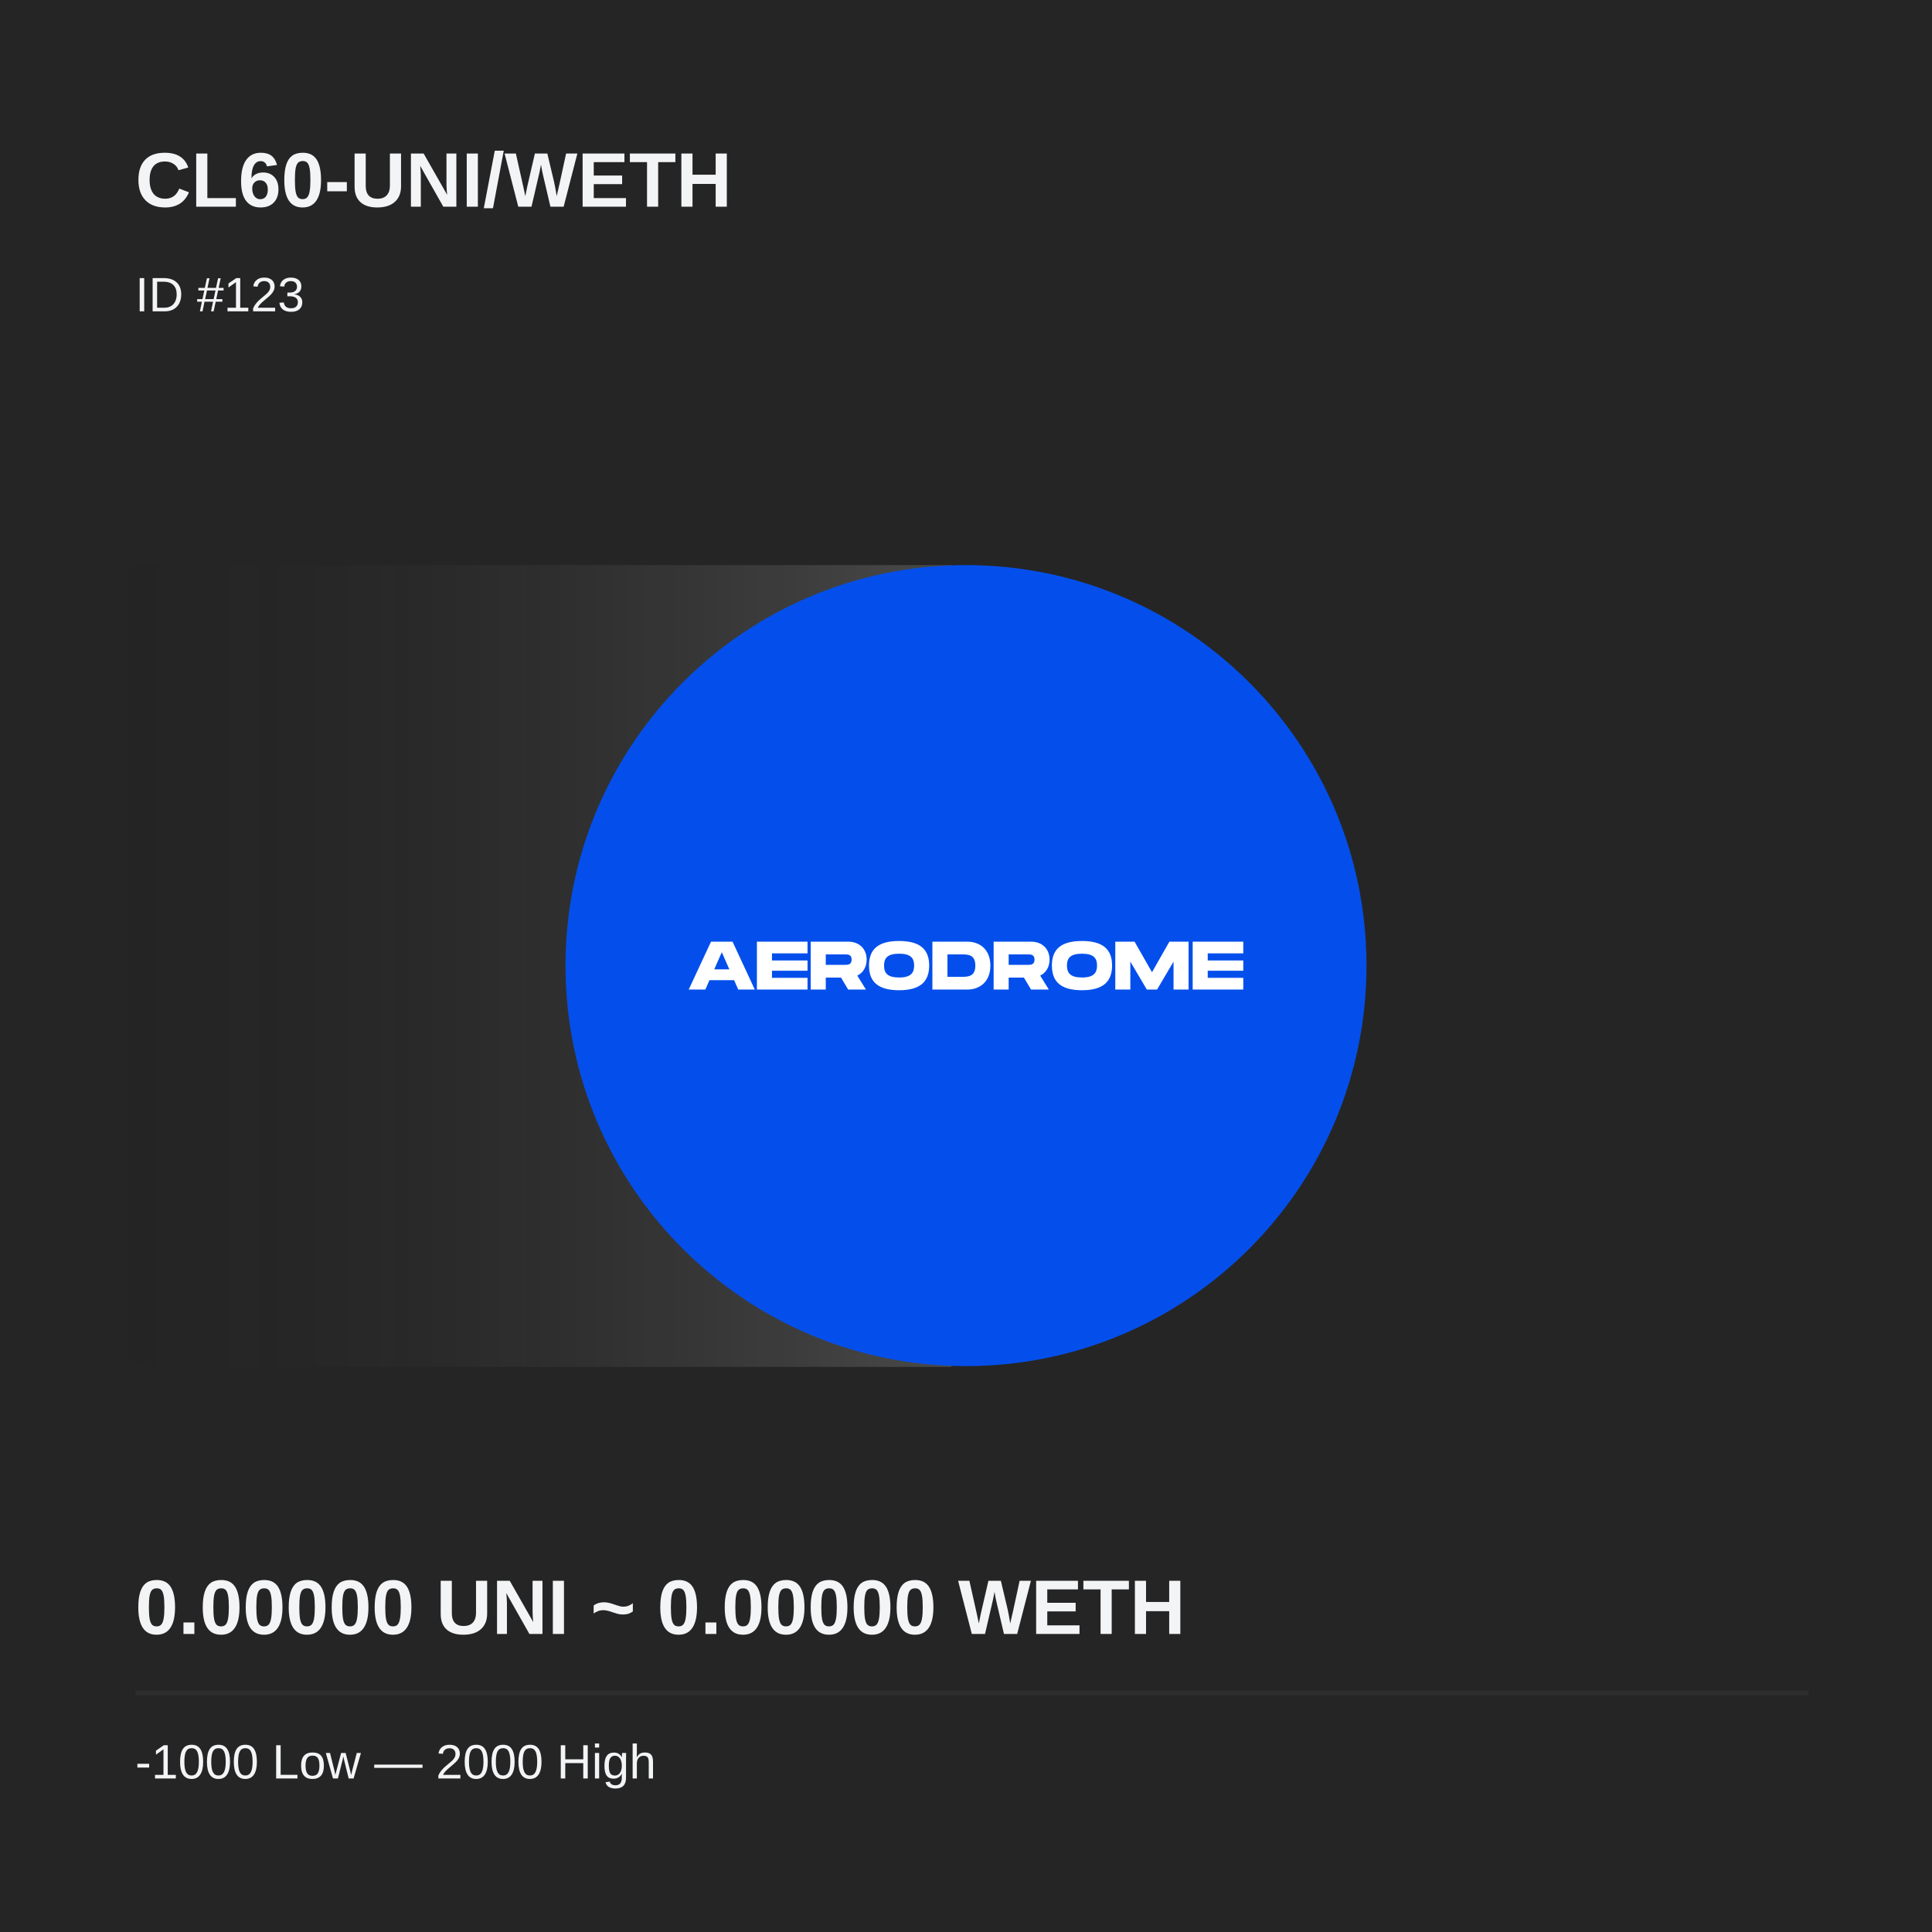
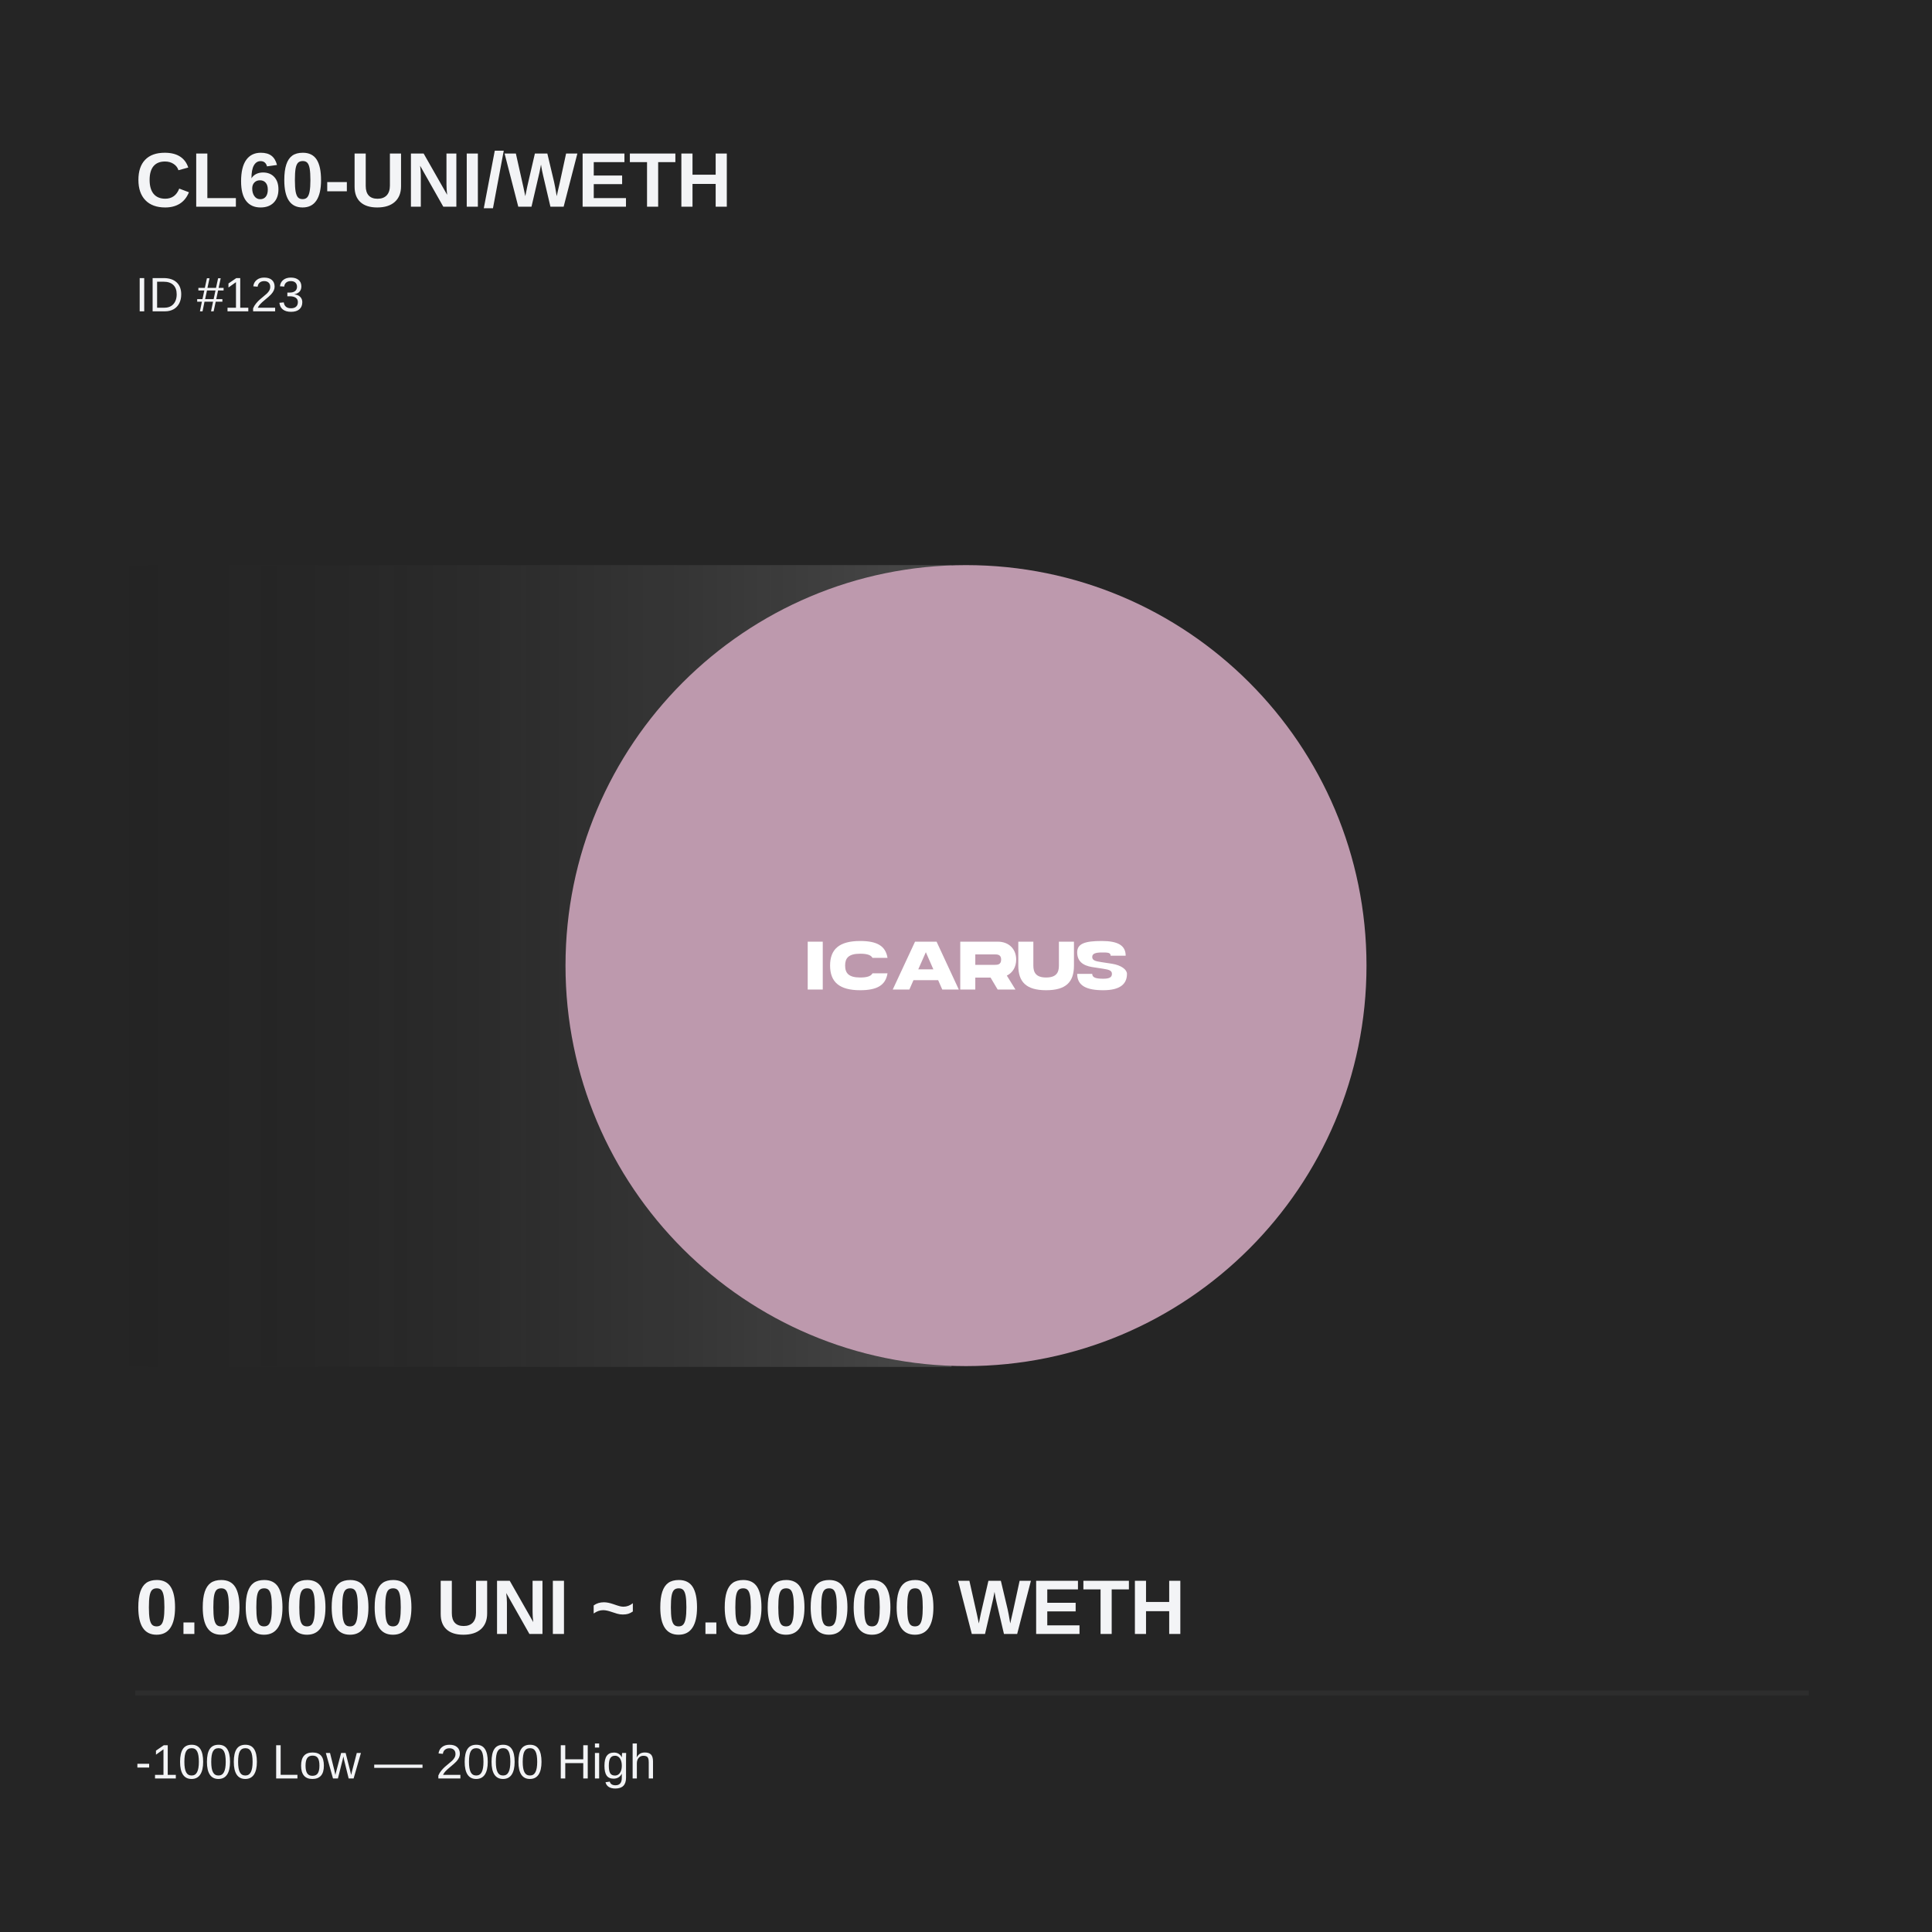
<svg xmlns="http://www.w3.org/2000/svg" width="800" height="800" viewBox="0 0 800 800" fill="none">
-   <g id="NFT Aero" clip-path="url(#clip0_1098_820)">
+   <g id="NFT Irs" clip-path="url(#clip0_1098_820)">
    <rect width="800" height="800" fill="#252525" />
    <g id="shadow">
      <g id="Group 465">
        <path id="Rectangle 173" d="M394 234L394 566L-0 566L-0 234L394 234Z" fill="url(#paint0_linear_1098_820)" />
      </g>
    </g>
    <g id="CL60-UNI/WETHID #123">
      <text fill="#F3F4F6" xml:space="preserve" style="white-space: pre" font-family="Arial" font-size="32" font-weight="bold" letter-spacing="0em">
        <tspan x="56" y="85.594">CL60-UNI/WETH</tspan>
      </text>
    </g>
    <text id="ID #1223" fill="#F3F4F6" xml:space="preserve" style="white-space: pre" font-family="Arial" font-size="20" letter-spacing="0em">
      <tspan x="56" y="128.913">ID #123</tspan>
    </text>
-     <circle id="circle" cx="400" cy="399.837" r="165.837" fill="#044FEB" />
-     <g id="aero">
-       <g id="AERODROME">
-         <path d="M305.685 409.746L303.986 405.868H293.765L292.066 409.746H285.186L294.416 389.927H303.335L312.537 409.746H305.685ZM295.747 401.394H302.004L298.89 394.288L295.747 401.394Z" fill="white" />
-         <path d="M334.374 394.769H319.652V397.713H334.374V401.96H319.652V404.905H334.374V409.746H313.423V389.927H334.374V394.769Z" fill="white" />
-         <path d="M358.868 397.345C358.868 400.403 357.396 402.81 354.989 403.971L358.557 409.746H351.195L348.251 404.792H341.937V409.746H335.708V389.927H351.28C355.782 389.927 358.868 392.929 358.868 397.345ZM341.937 395.194V399.525H349.865C351.026 399.525 352.639 399.525 352.639 397.345C352.639 395.194 351.026 395.194 349.865 395.194H341.937Z" fill="white" />
-         <path d="M372.297 410.03C363.577 410.03 359.839 406.547 359.839 399.809C359.839 393.098 363.577 389.644 372.297 389.644C380.989 389.644 384.755 393.127 384.755 399.809C384.755 406.519 380.989 410.03 372.297 410.03ZM372.297 404.763C377.139 404.763 378.526 402.866 378.526 399.809C378.526 396.779 377.167 394.91 372.297 394.91C367.456 394.91 366.068 396.751 366.068 399.809C366.068 402.895 367.484 404.763 372.297 404.763Z" fill="white" />
-         <path d="M400.666 389.927C405.593 389.927 410.095 393.098 410.095 399.837C410.095 406.575 405.593 409.746 400.666 409.746H386.085V389.927H400.666ZM398.543 404.48C401.261 404.48 403.866 404.084 403.866 399.837C403.866 395.59 401.261 395.194 398.543 395.194H392.314V404.48H398.543Z" fill="white" />
-         <path d="M434.6 397.345C434.6 400.403 433.127 402.81 430.721 403.971L434.288 409.746H426.927L423.982 404.792H417.668V409.746H411.44V389.927H427.012C431.513 389.927 434.6 392.929 434.6 397.345ZM417.668 395.194V399.525H425.596C426.757 399.525 428.371 399.525 428.371 397.345C428.371 395.194 426.757 395.194 425.596 395.194H417.668Z" fill="white" />
-         <path d="M448.028 410.03C439.308 410.03 435.571 406.547 435.571 399.809C435.571 393.098 439.308 389.644 448.028 389.644C456.72 389.644 460.486 393.127 460.486 399.809C460.486 406.519 456.72 410.03 448.028 410.03ZM448.028 404.763C452.87 404.763 454.257 402.866 454.257 399.809C454.257 396.779 452.898 394.91 448.028 394.91C443.187 394.91 441.8 396.751 441.8 399.809C441.8 402.895 443.215 404.763 448.028 404.763Z" fill="white" />
-         <path d="M492.168 389.927V409.746H485.939V398.195L479.116 409.746H474.869L468.045 398.166V409.746H461.817V389.927H469.801L477.021 402.583L484.212 389.927H492.168Z" fill="white" />
-         <path d="M514.814 394.769H500.091V397.713H514.814V401.96H500.091V404.905H514.814V409.746H493.862V389.927H514.814V394.769Z" fill="white" />
+     <circle id="circle" cx="400" cy="399.837" r="165.837" fill="#bd99ad" />
+     <g id="irs">
+       <g id="ICARUS">
+         <path d="M340.685 409.746H334.456V389.927H340.685V409.746Z" fill="white" />
+         <path d="M356.179 410.03C347.459 410.03 343.721 406.547 343.721 399.809C343.721 393.098 347.459 389.644 356.179 389.644C363.343 389.644 366.712 391.796 367.504 396.637H361.275C360.595 395.306 358.641 394.91 356.179 394.91C351.338 394.91 349.95 396.751 349.95 399.809C349.95 402.895 351.366 404.763 356.179 404.763C358.641 404.763 360.595 404.368 361.275 403.036H367.504C366.712 407.878 363.343 410.03 356.179 410.03Z" fill="white" />
+         <path d="M390.168 409.746L388.469 405.868H378.248L376.549 409.746H369.669L378.899 389.927H387.818L397.02 409.746H390.168ZM380.23 401.394H386.487L383.373 394.288L380.23 401.394Z" fill="white" />
+         <path d="M420.783 397.345C420.783 400.403 419.31 402.81 416.904 403.971L420.471 409.746H413.11L410.165 404.792H403.851V409.746H397.622V389.927H413.195C417.696 389.927 420.783 392.929 420.783 397.345ZM403.851 395.194V399.525H411.779C412.94 399.525 414.554 399.525 414.554 397.345C414.554 395.194 412.94 395.194 411.779 395.194H403.851Z" fill="white" />
+         <path d="M444.703 399.837C444.703 406.575 441.476 410.03 433.181 410.03C424.914 410.03 421.658 406.575 421.658 399.837V389.927H427.887V399.837C427.887 402.697 428.991 404.763 433.181 404.763C437.399 404.763 438.474 402.697 438.474 399.837V389.927H444.703V399.837Z" fill="white" />
+         <path d="M466.654 403.262C466.654 407.538 463.709 410.03 456.829 410.03C449.978 410.03 446.04 408.219 446.04 403.262H452.269C452.269 404.763 453.743 405.273 456.829 405.273C459.519 405.273 460.425 404.594 460.425 403.262C460.425 401.931 459.35 401.507 456.66 401.111L452.213 400.433C448.364 399.809 446.04 397.994 446.04 394.345C446.04 390.696 449.357 389.644 456.208 389.644C462.861 389.644 466.115 391.455 466.115 395.732H459.886C459.886 394.4 458.64 394.4 456.208 394.4C453.574 394.4 452.269 394.91 452.269 396.242C452.269 397.573 453.345 397.997 456.035 398.393L460.482 399.071C464.331 399.695 466.654 401.507 466.654 403.262Z" fill="white" />
      </g>
    </g>
    <text id="0.00000 UNI ~ 0.00000 WETH" fill="#F3F4F6" xml:space="preserve" style="white-space: pre" font-family="Arial" font-size="32" font-weight="bold" letter-spacing="0em">
      <tspan x="56" y="676.594">0.00000 UNI ~ 0.00000 WETH</tspan>
    </text>
    <rect id="line" opacity="0.05" x="56" y="700" width="693" height="2" fill="#D9D9D9" />
    <text id="-1000 Low â 2000 High " fill="#F3F4F6" xml:space="preserve" style="white-space: pre" font-family="Arial" font-size="20" letter-spacing="0em">
      <tspan x="56" y="736.434">-1000 Low — 2000 High </tspan>
    </text>
  </g>
  <defs>
    <linearGradient id="paint0_linear_1098_820" x1="491" y1="566" x2="26.21" y2="566" gradientUnits="userSpaceOnUse">
      <stop offset="0.142" stop-color="white" stop-opacity="0.2" />
      <stop offset="1" stop-opacity="0" />
    </linearGradient>
    <clipPath id="clip0_1098_820">
      <rect width="800" height="800" fill="white" />
    </clipPath>
  </defs>
</svg>
